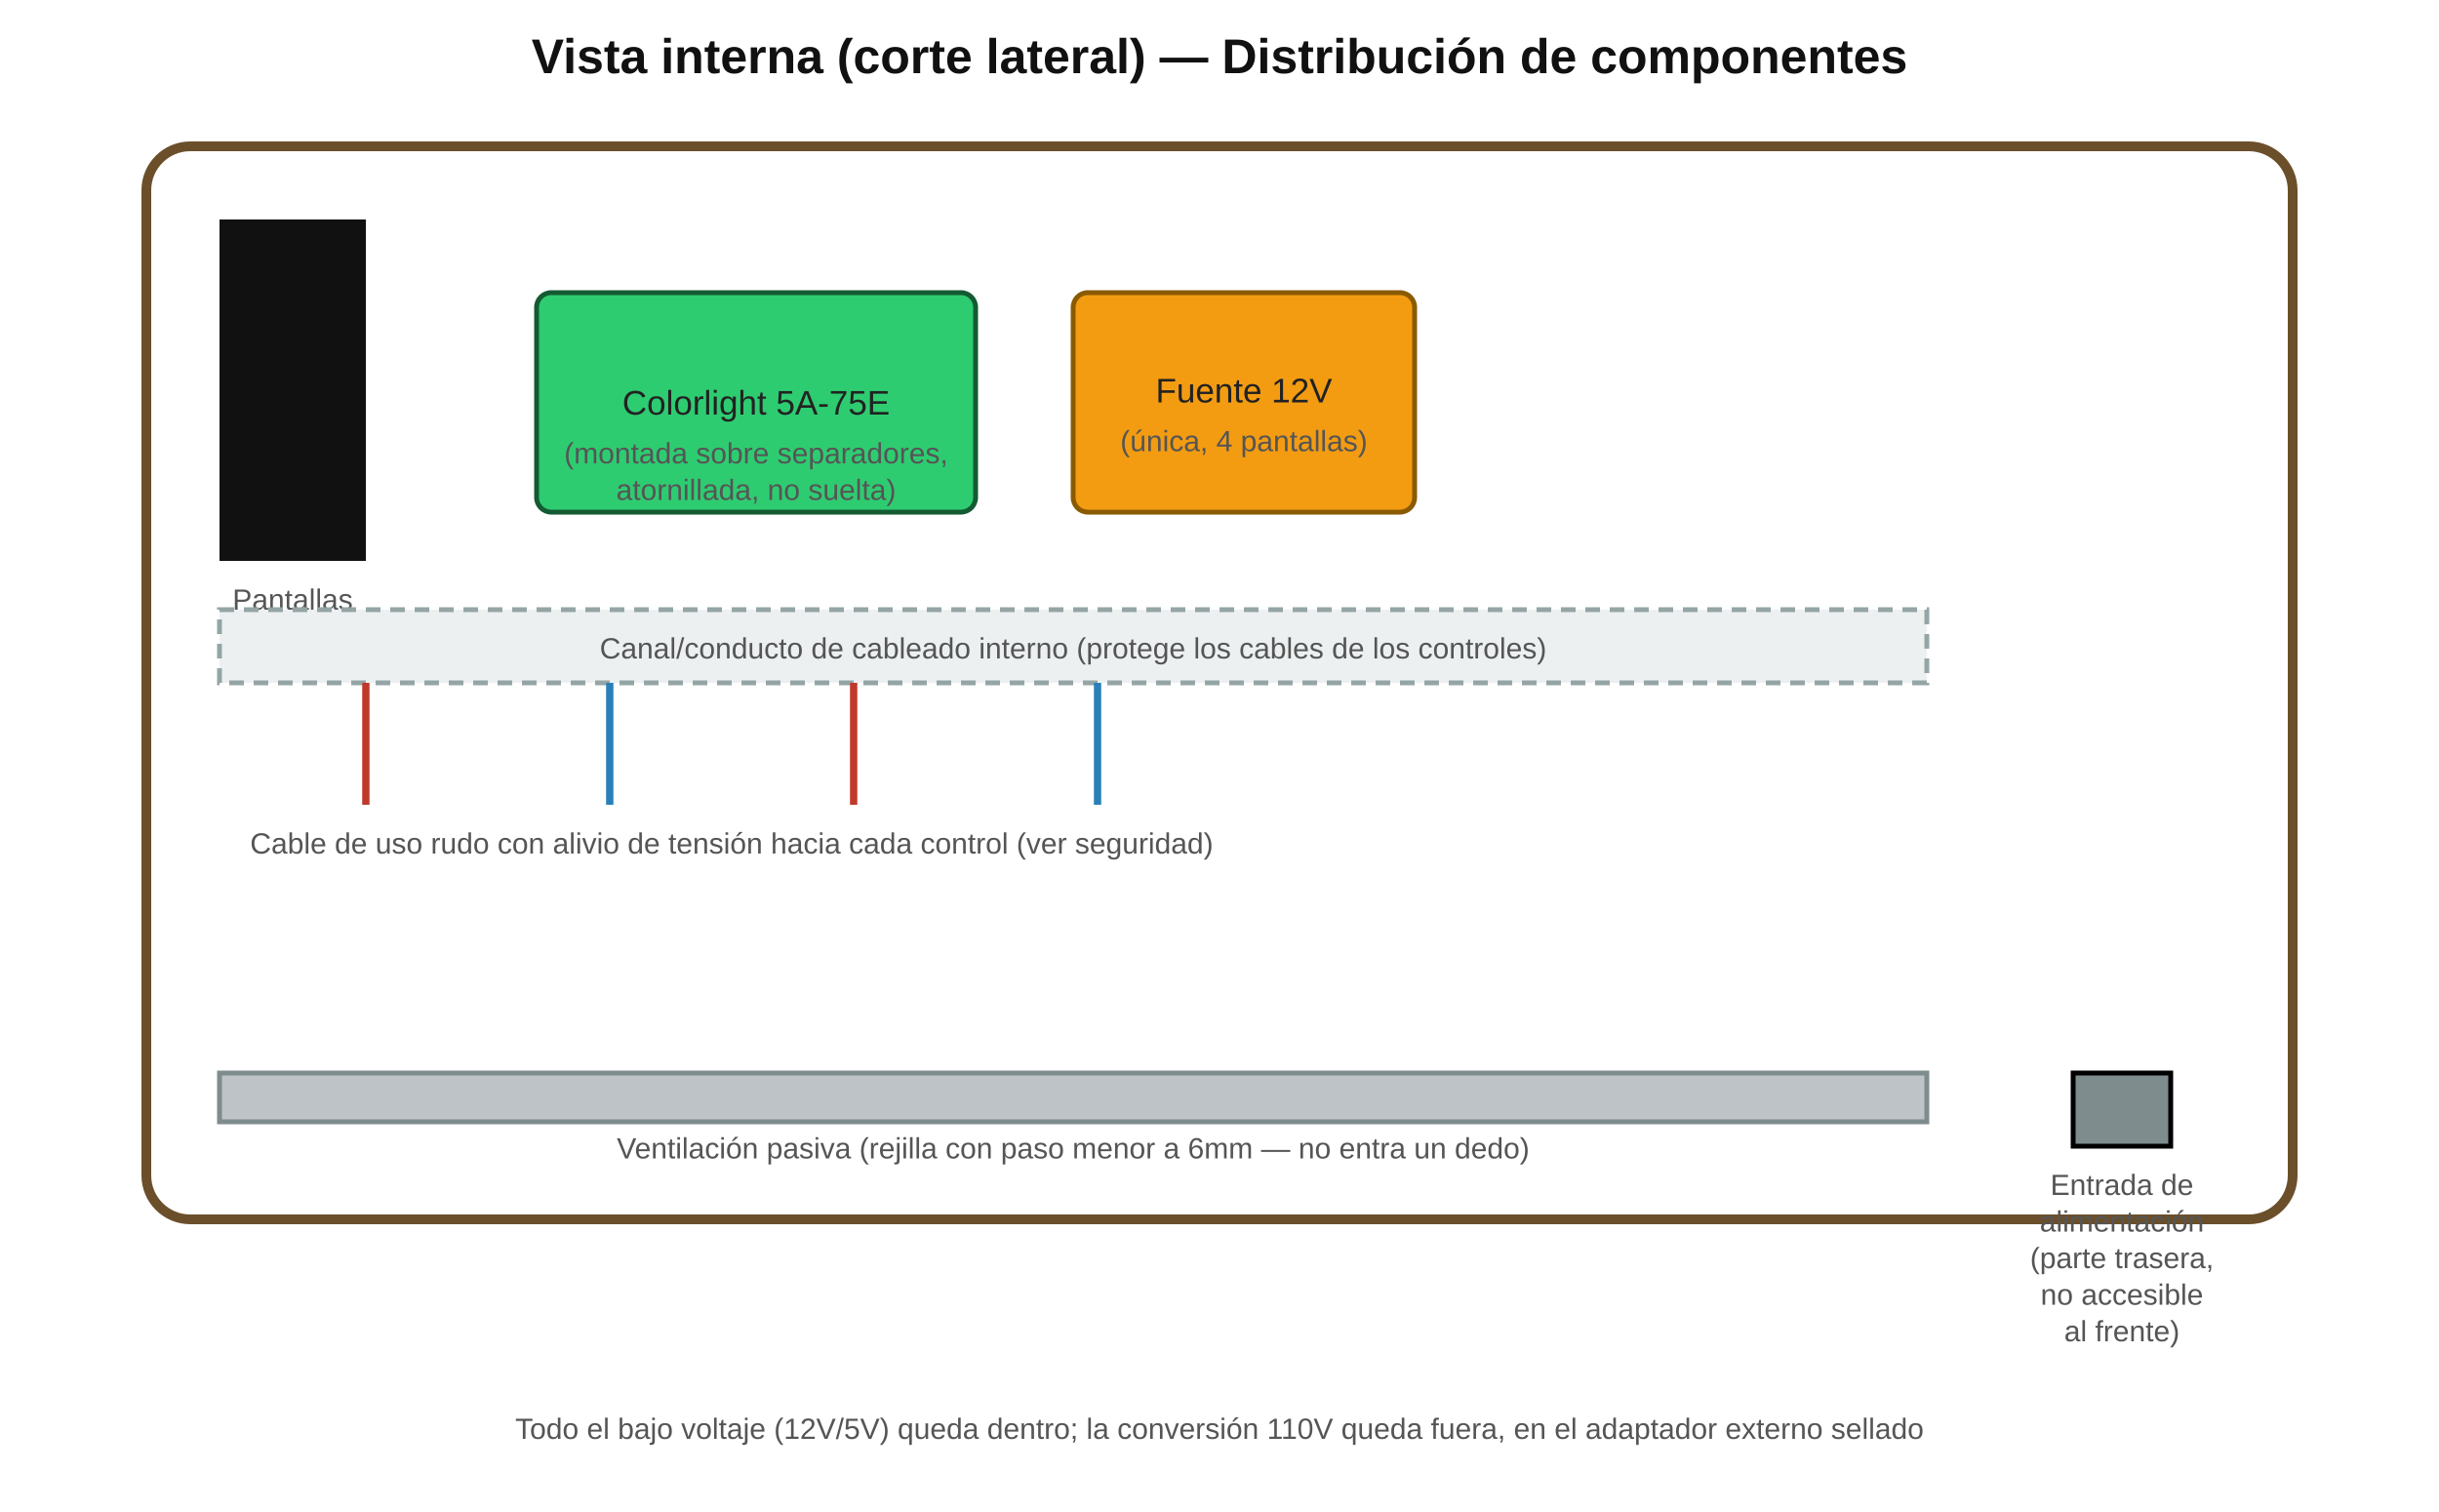
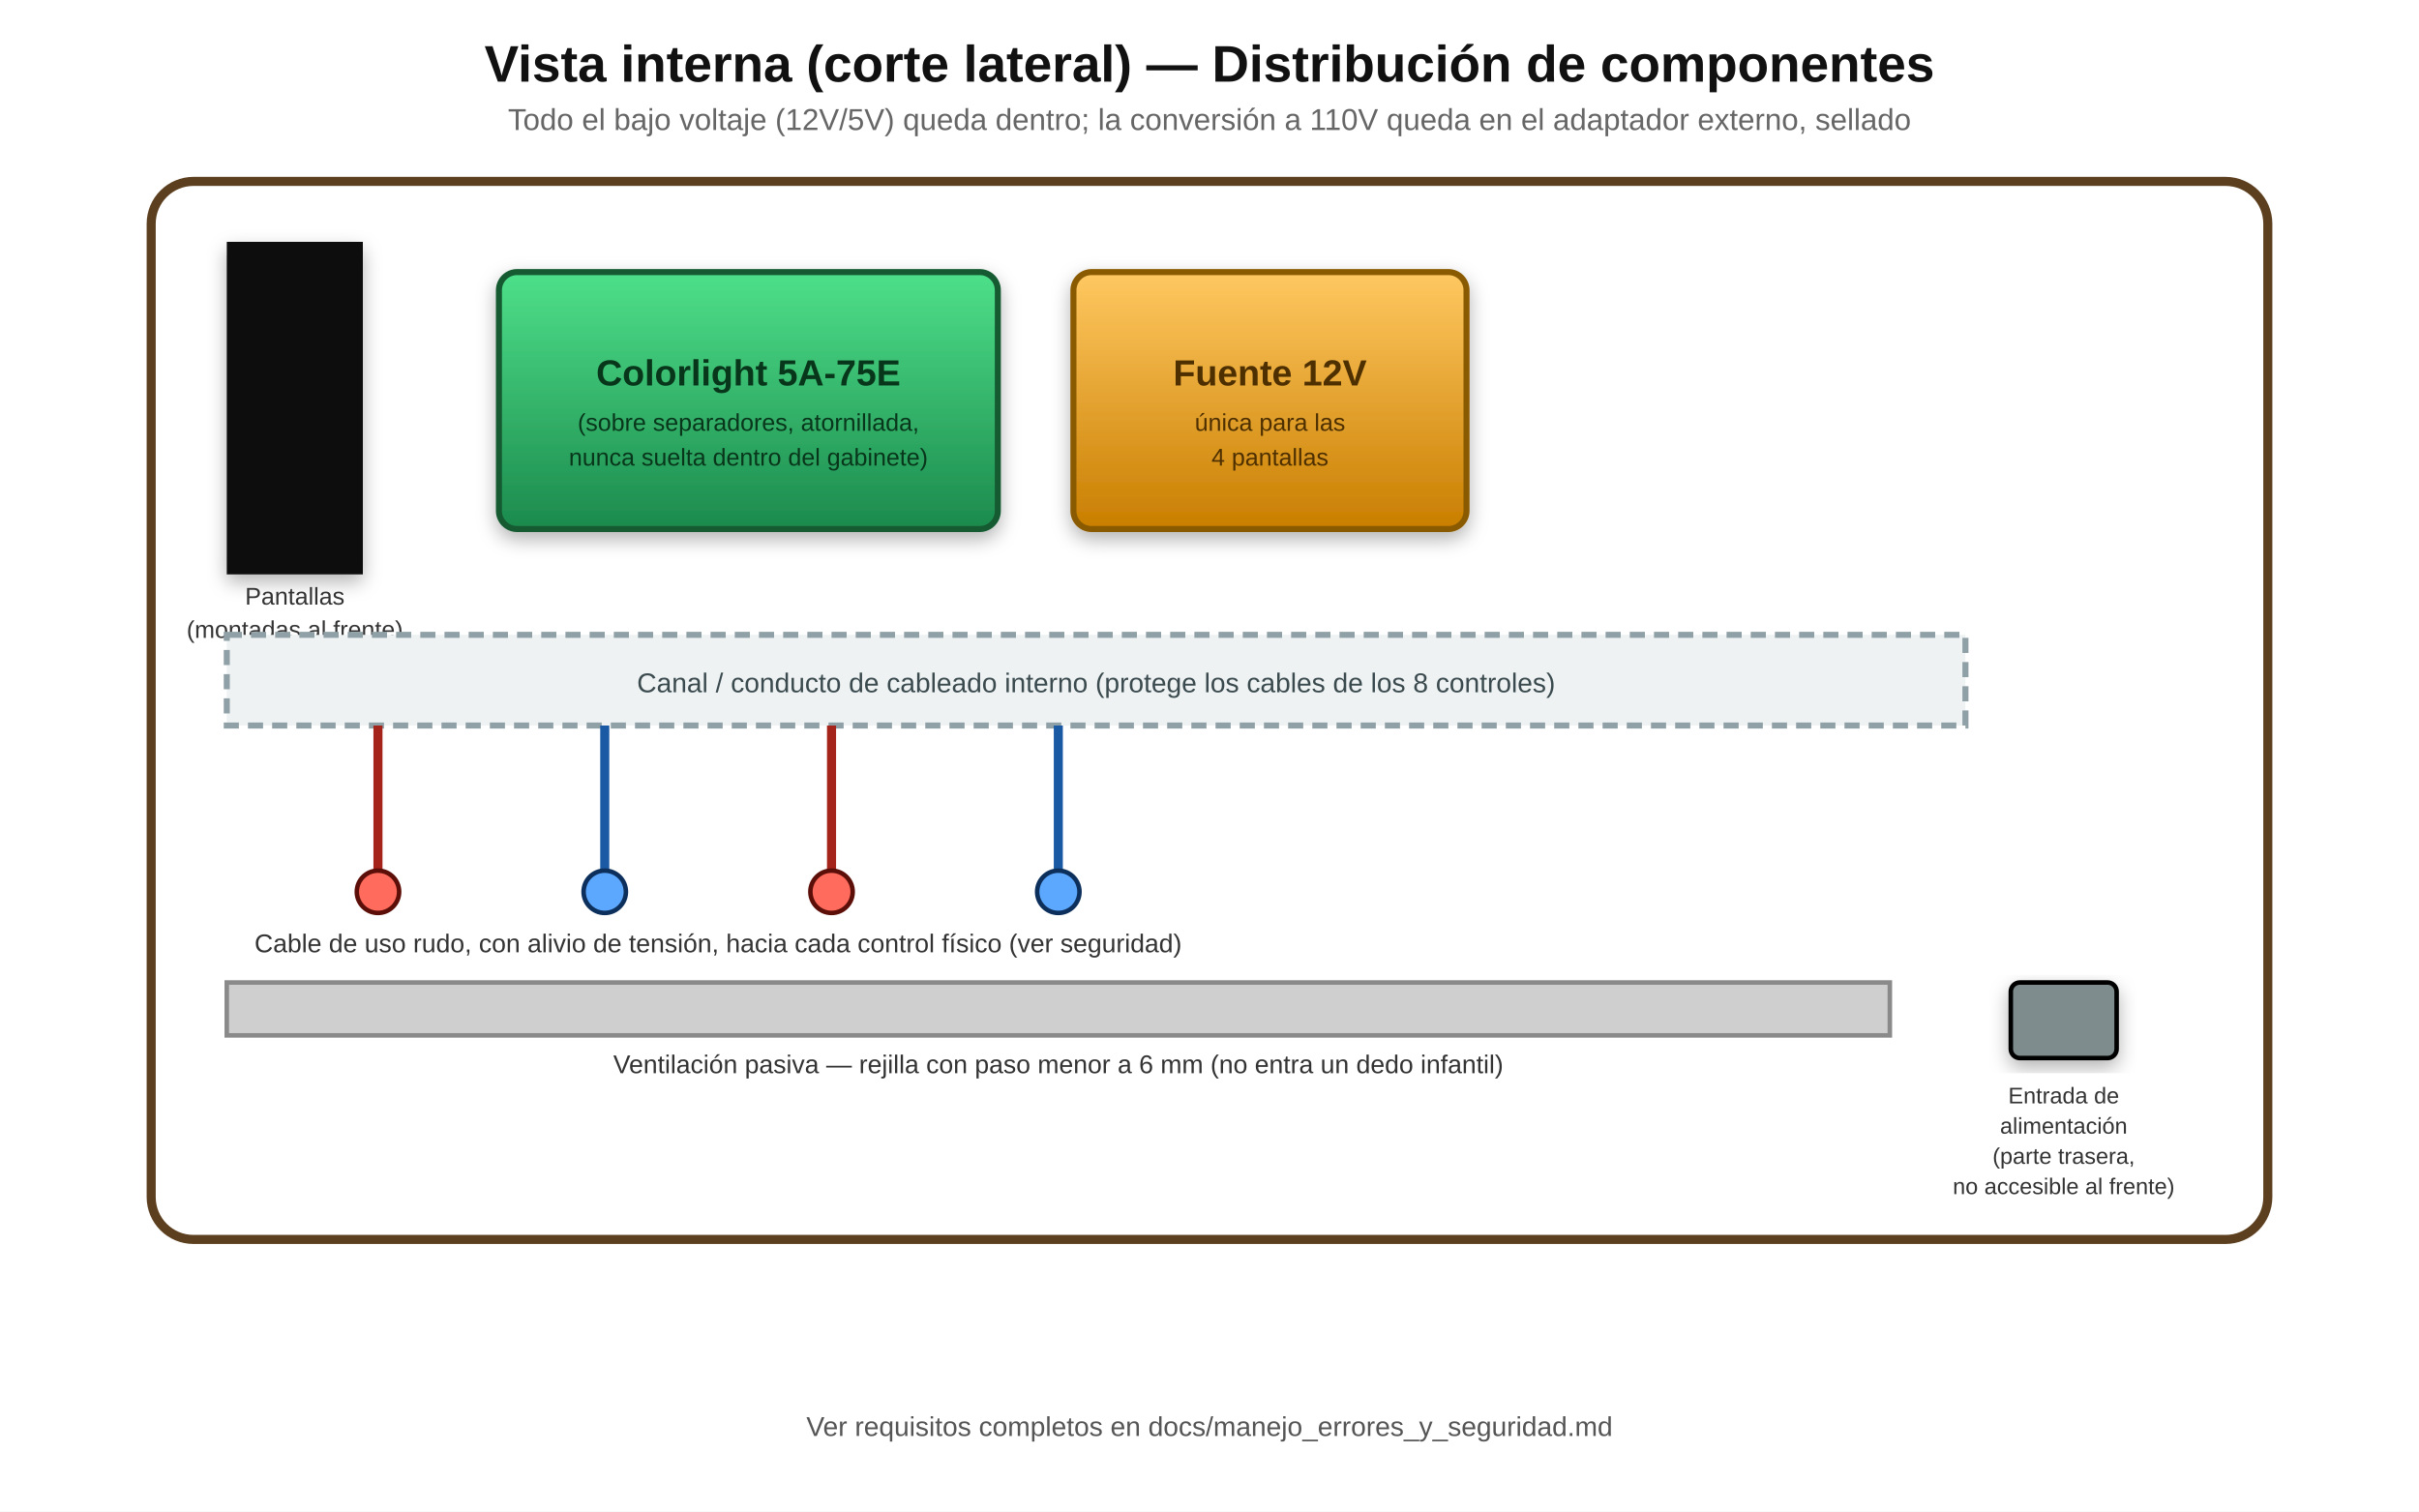
- <svg xmlns="http://www.w3.org/2000/svg" viewBox="0 0 1000 620" font-family="Arial, sans-serif">
-   <style>
-     .label { font-size: 14px; fill: #222; }
-     .dim { font-size: 12px; fill: #555; }
-     .title { font-size: 20px; fill: #111; font-weight: bold; }
-   </style>
-   <rect x="0" y="0" width="1000" height="620" fill="#ffffff" />
-   <text x="500" y="30" text-anchor="middle" class="title">Vista interna (corte lateral) — Distribución de componentes</text>
-   <rect x="60" y="60" width="880" height="440" rx="18" ry="18" fill="none" stroke="#6b4f2a" stroke-width="4" />
-   <rect x="90" y="90" width="60" height="140" fill="#111" />
-   <text x="120" y="250" text-anchor="middle" class="dim">Pantallas</text>
-   <rect x="220" y="120" width="180" height="90" rx="6" fill="#2ecc71" stroke="#145a32" stroke-width="2" />
-   <text x="310" y="170" text-anchor="middle" class="label">Colorlight 5A-75E</text>
-   <text x="310" y="190" text-anchor="middle" class="dim">(montada sobre separadores,</text>
-   <text x="310" y="205" text-anchor="middle" class="dim">atornillada, no suelta)</text>
-   <rect x="440" y="120" width="140" height="90" rx="6" fill="#f39c12" stroke="#8a5a00" stroke-width="2" />
-   <text x="510" y="165" text-anchor="middle" class="label">Fuente 12V</text>
-   <text x="510" y="185" text-anchor="middle" class="dim">(única, 4 pantallas)</text>
-   <rect x="90" y="250" width="700" height="30" fill="#ecf0f1" stroke="#95a5a6" stroke-width="2" stroke-dasharray="6,4" />
-   <text x="440" y="270" text-anchor="middle" class="dim">Canal/conducto de cableado interno (protege los cables de los controles)</text>
-   <line x1="150" y1="280" x2="150" y2="330" stroke="#c0392b" stroke-width="3" />
-   <line x1="250" y1="280" x2="250" y2="330" stroke="#2980b9" stroke-width="3" />
-   <line x1="350" y1="280" x2="350" y2="330" stroke="#c0392b" stroke-width="3" />
-   <line x1="450" y1="280" x2="450" y2="330" stroke="#2980b9" stroke-width="3" />
-   <text x="300" y="350" text-anchor="middle" class="dim">Cable de uso rudo con alivio de tensión hacia cada control (ver seguridad)</text>
-   <rect x="850" y="440" width="40" height="30" fill="#7f8c8d" stroke="#000" stroke-width="2" />
-   <text x="870" y="490" text-anchor="middle" class="dim">Entrada de</text>
-   <text x="870" y="505" text-anchor="middle" class="dim">alimentación</text>
-   <text x="870" y="520" text-anchor="middle" class="dim">(parte trasera,</text>
-   <text x="870" y="535" text-anchor="middle" class="dim">no accesible</text>
-   <text x="870" y="550" text-anchor="middle" class="dim">al frente)</text>
-   <rect x="90" y="440" width="700" height="20" fill="#bdc3c7" stroke="#7f8c8d" stroke-width="2" />
-   <text x="440" y="475" text-anchor="middle" class="dim">Ventilación pasiva (rejilla con paso menor a 6mm — no entra un dedo)</text>
-   <text x="500" y="590" text-anchor="middle" class="dim">Todo el bajo voltaje (12V/5V) queda dentro; la conversión 110V queda fuera, en el adaptador externo sellado</text>
+ <svg xmlns="http://www.w3.org/2000/svg" viewBox="0 0 1600 1000" font-family="Arial, Helvetica, sans-serif">
+   <defs>
+     <filter id="softShadow2" x="-20%" y="-20%" width="140%" height="140%">
+       <feDropShadow dx="0" dy="5" stdDeviation="6" flood-color="#000" flood-opacity="0.3" />
+     </filter>
+     <linearGradient id="fpgaGrad" x1="0" y1="0" x2="0" y2="1">
+       <stop offset="0%" stop-color="#4ee08a" />
+       <stop offset="100%" stop-color="#1c8a4d" />
+     </linearGradient>
+     <linearGradient id="psuGrad" x1="0" y1="0" x2="0" y2="1">
+       <stop offset="0%" stop-color="#ffc861" />
+       <stop offset="100%" stop-color="#c97e00" />
+     </linearGradient>
+   </defs>
+   <rect x="0" y="0" width="1600" height="1000" fill="#ffffff" />
+   <text x="800" y="54" text-anchor="middle" font-size="34" font-weight="bold" fill="#111">
+     Vista interna (corte lateral) — Distribución de componentes
+   </text>
+   <text x="800" y="86" text-anchor="middle" font-size="20" fill="#666">
+     Todo el bajo voltaje (12V/5V) queda dentro; la conversión a 110V queda en el adaptador externo, sellado
+   </text>
+   <rect x="100" y="120" width="1400" height="700" rx="28" ry="28" fill="none" stroke="#5c3f1f" stroke-width="6" />
+   <rect x="150" y="160" width="90" height="220" fill="#111" filter="url(#softShadow2)" />
+   <text x="195" y="400" text-anchor="middle" font-size="16" fill="#333">Pantallas</text>
+   <text x="195" y="422" text-anchor="middle" font-size="16" fill="#333">(montadas al frente)</text>
+   <rect x="330" y="180" width="330" height="170" rx="12" fill="url(#fpgaGrad)" stroke="#145a32" stroke-width="4" filter="url(#softShadow2)" />
+   <text x="495" y="255" text-anchor="middle" font-size="24" font-weight="bold" fill="#08361b">Colorlight 5A-75E</text>
+   <text x="495" y="285" text-anchor="middle" font-size="16" fill="#08361b">(sobre separadores, atornillada,</text>
+   <text x="495" y="308" text-anchor="middle" font-size="16" fill="#08361b">nunca suelta dentro del gabinete)</text>
+   <rect x="710" y="180" width="260" height="170" rx="12" fill="url(#psuGrad)" stroke="#8a5a00" stroke-width="4" filter="url(#softShadow2)" />
+   <text x="840" y="255" text-anchor="middle" font-size="24" font-weight="bold" fill="#4d2f00">Fuente 12V</text>
+   <text x="840" y="285" text-anchor="middle" font-size="16" fill="#4d2f00">única para las</text>
+   <text x="840" y="308" text-anchor="middle" font-size="16" fill="#4d2f00">4 pantallas</text>
+   <rect x="150" y="420" width="1150" height="60" fill="#eef2f3" stroke="#8fa0a6" stroke-width="4" stroke-dasharray="10,6" />
+   <text x="725" y="458" text-anchor="middle" font-size="18" fill="#3a4a4e">
+     Canal / conducto de cableado interno (protege los cables de los 8 controles)
+   </text>
+   <g stroke-width="6">
+     <line x1="250" y1="480" x2="250" y2="580" stroke="#a4231a" />
+     <line x1="400" y1="480" x2="400" y2="580" stroke="#1a5aa4" />
+     <line x1="550" y1="480" x2="550" y2="580" stroke="#a4231a" />
+     <line x1="700" y1="480" x2="700" y2="580" stroke="#1a5aa4" />
+   </g>
+   <circle cx="250" cy="590" r="14" fill="#ff6b5c" stroke="#5c0e08" stroke-width="3" />
+   <circle cx="400" cy="590" r="14" fill="#5da8ff" stroke="#0c2f5c" stroke-width="3" />
+   <circle cx="550" cy="590" r="14" fill="#ff6b5c" stroke="#5c0e08" stroke-width="3" />
+   <circle cx="700" cy="590" r="14" fill="#5da8ff" stroke="#0c2f5c" stroke-width="3" />
+   <text x="475" y="630" text-anchor="middle" font-size="17" fill="#333">
+     Cable de uso rudo, con alivio de tensión, hacia cada control físico (ver seguridad)
+   </text>
+   <rect x="1330" y="650" width="70" height="50" rx="6" fill="#7f8c8d" stroke="#000" stroke-width="3" filter="url(#softShadow2)" />
+   <text x="1365" y="730" text-anchor="middle" font-size="15" fill="#333">Entrada de</text>
+   <text x="1365" y="750" text-anchor="middle" font-size="15" fill="#333">alimentación</text>
+   <text x="1365" y="770" text-anchor="middle" font-size="15" fill="#333">(parte trasera,</text>
+   <text x="1365" y="790" text-anchor="middle" font-size="15" fill="#333">no accesible al frente)</text>
+   <rect x="150" y="650" width="1100" height="35" fill="#cfcfcf" stroke="#8a8a8a" stroke-width="3" />
+   <text x="700" y="710" text-anchor="middle" font-size="17" fill="#333">
+     Ventilación pasiva — rejilla con paso menor a 6 mm (no entra un dedo infantil)
+   </text>
+   <text x="800" y="950" text-anchor="middle" font-size="18" fill="#555">
+     Ver requisitos completos en docs/manejo_errores_y_seguridad.md
+   </text>
</svg>
